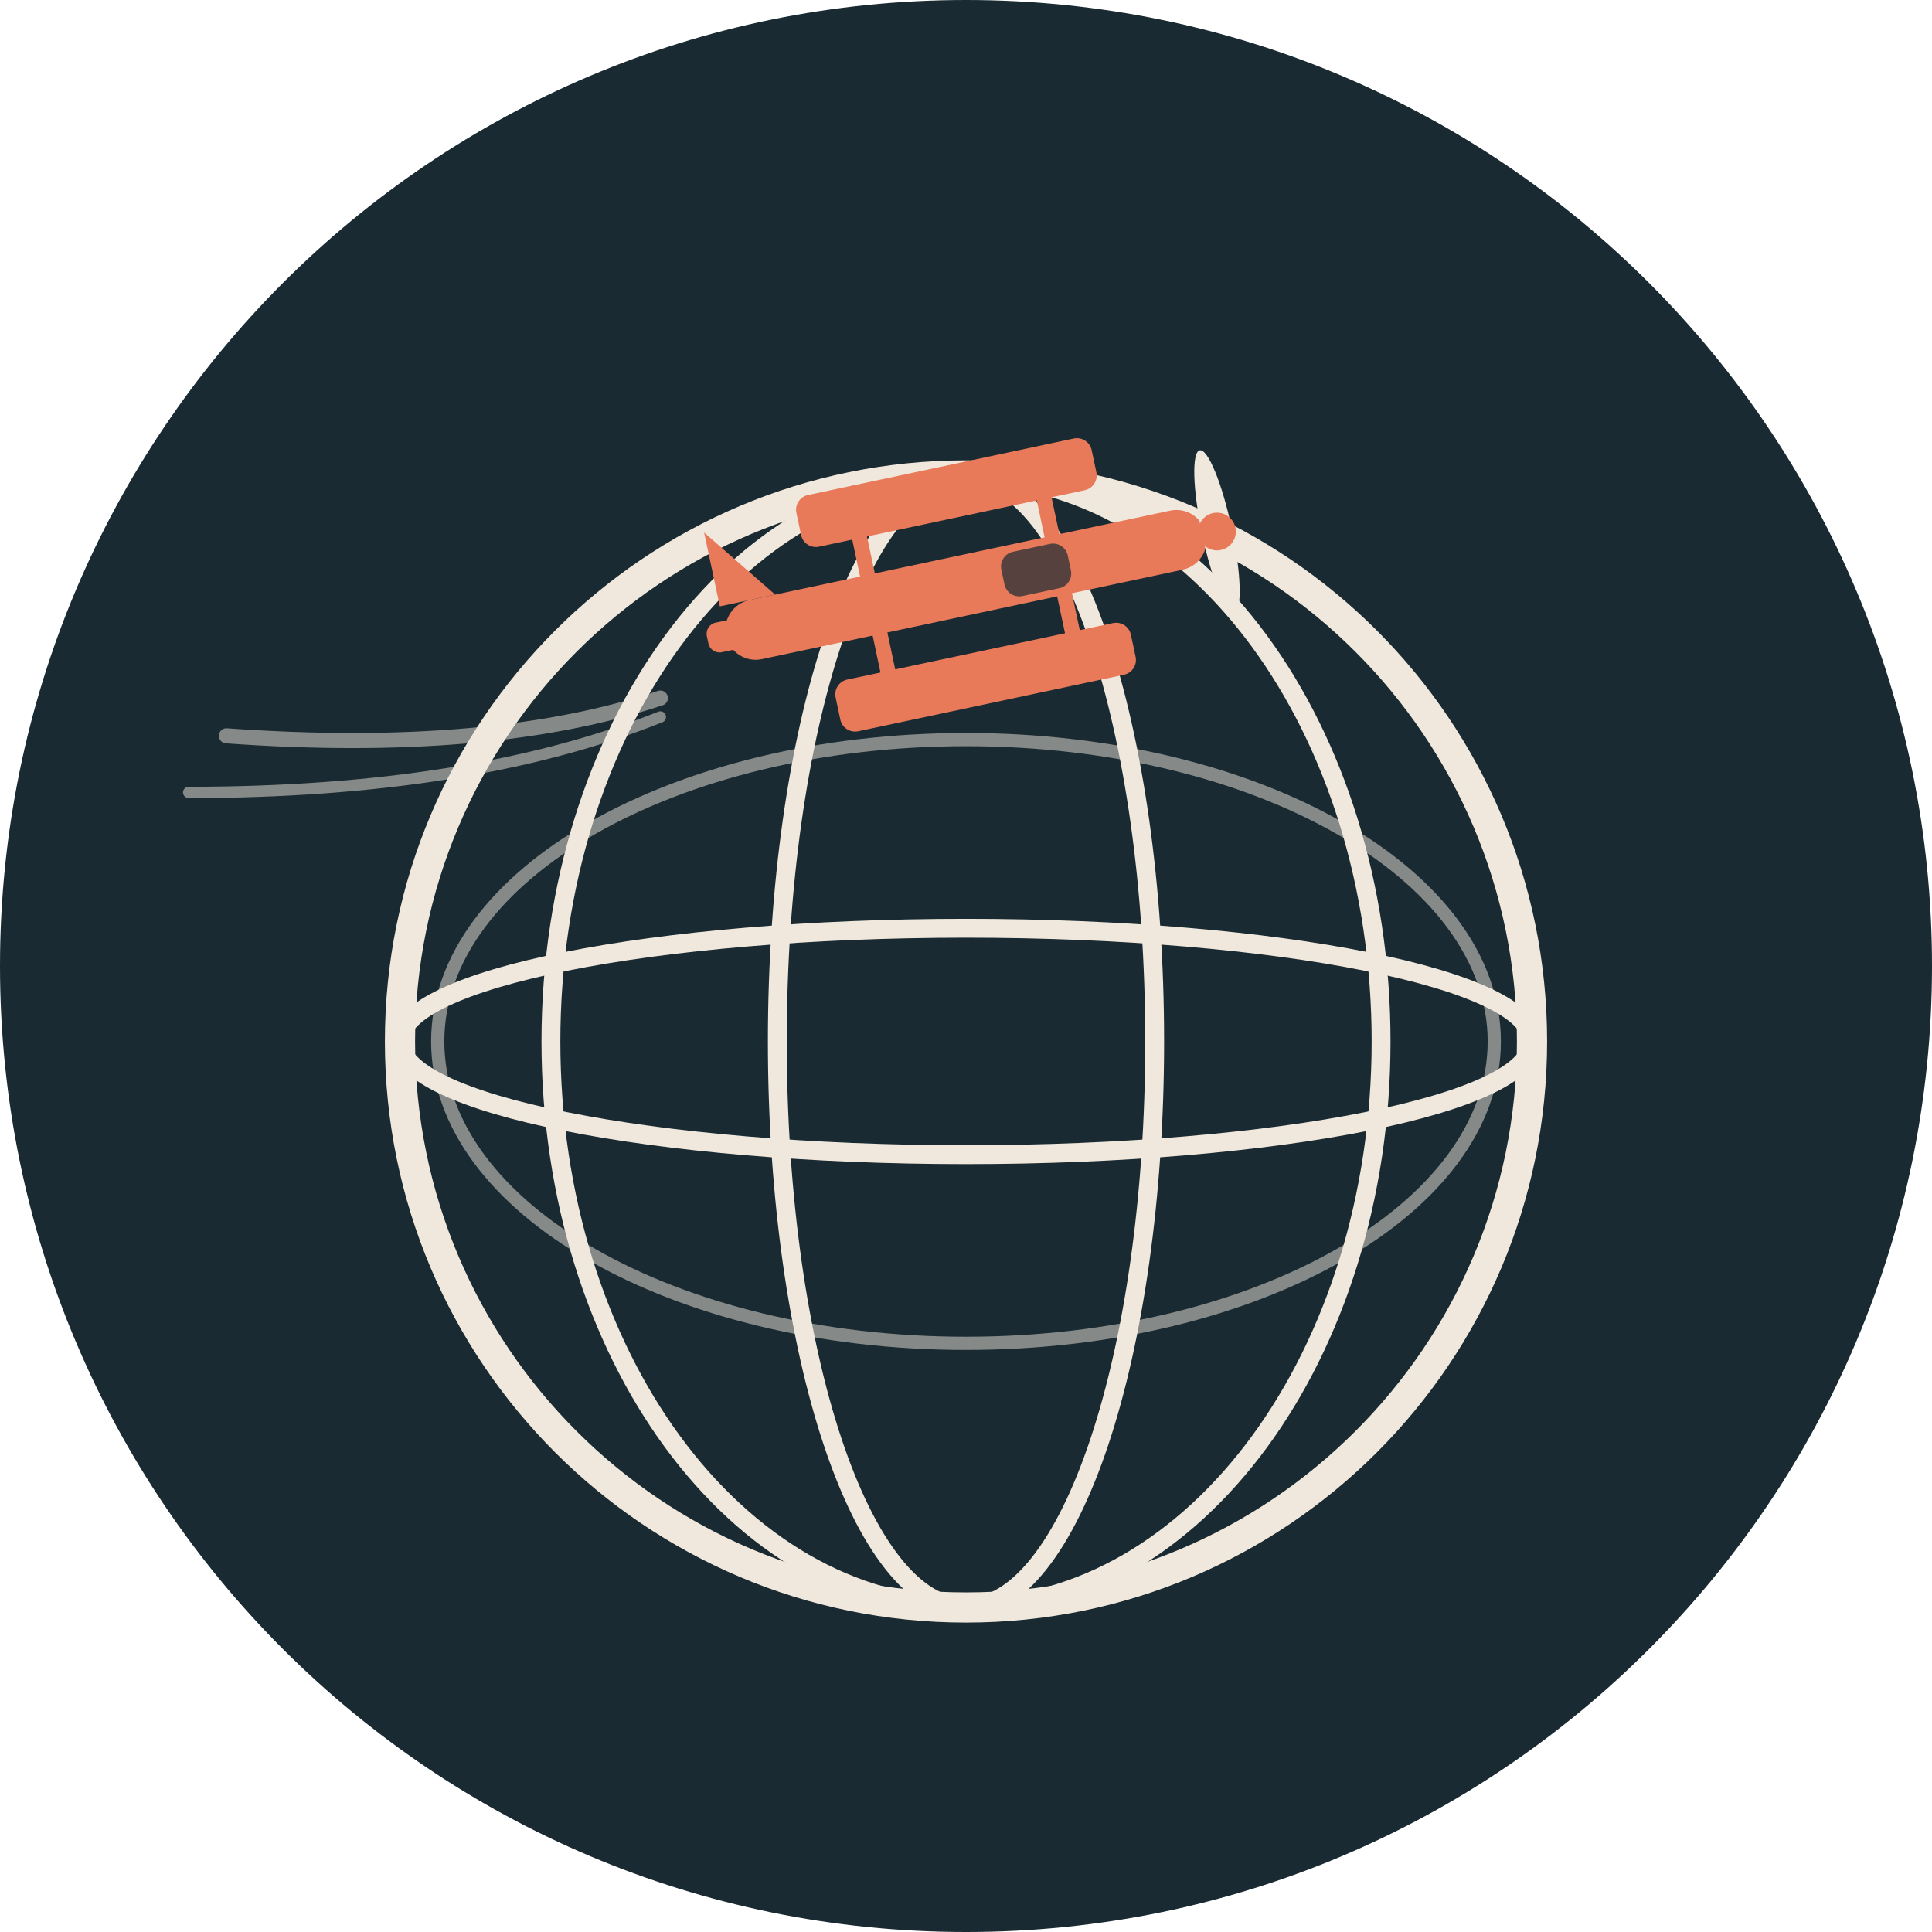
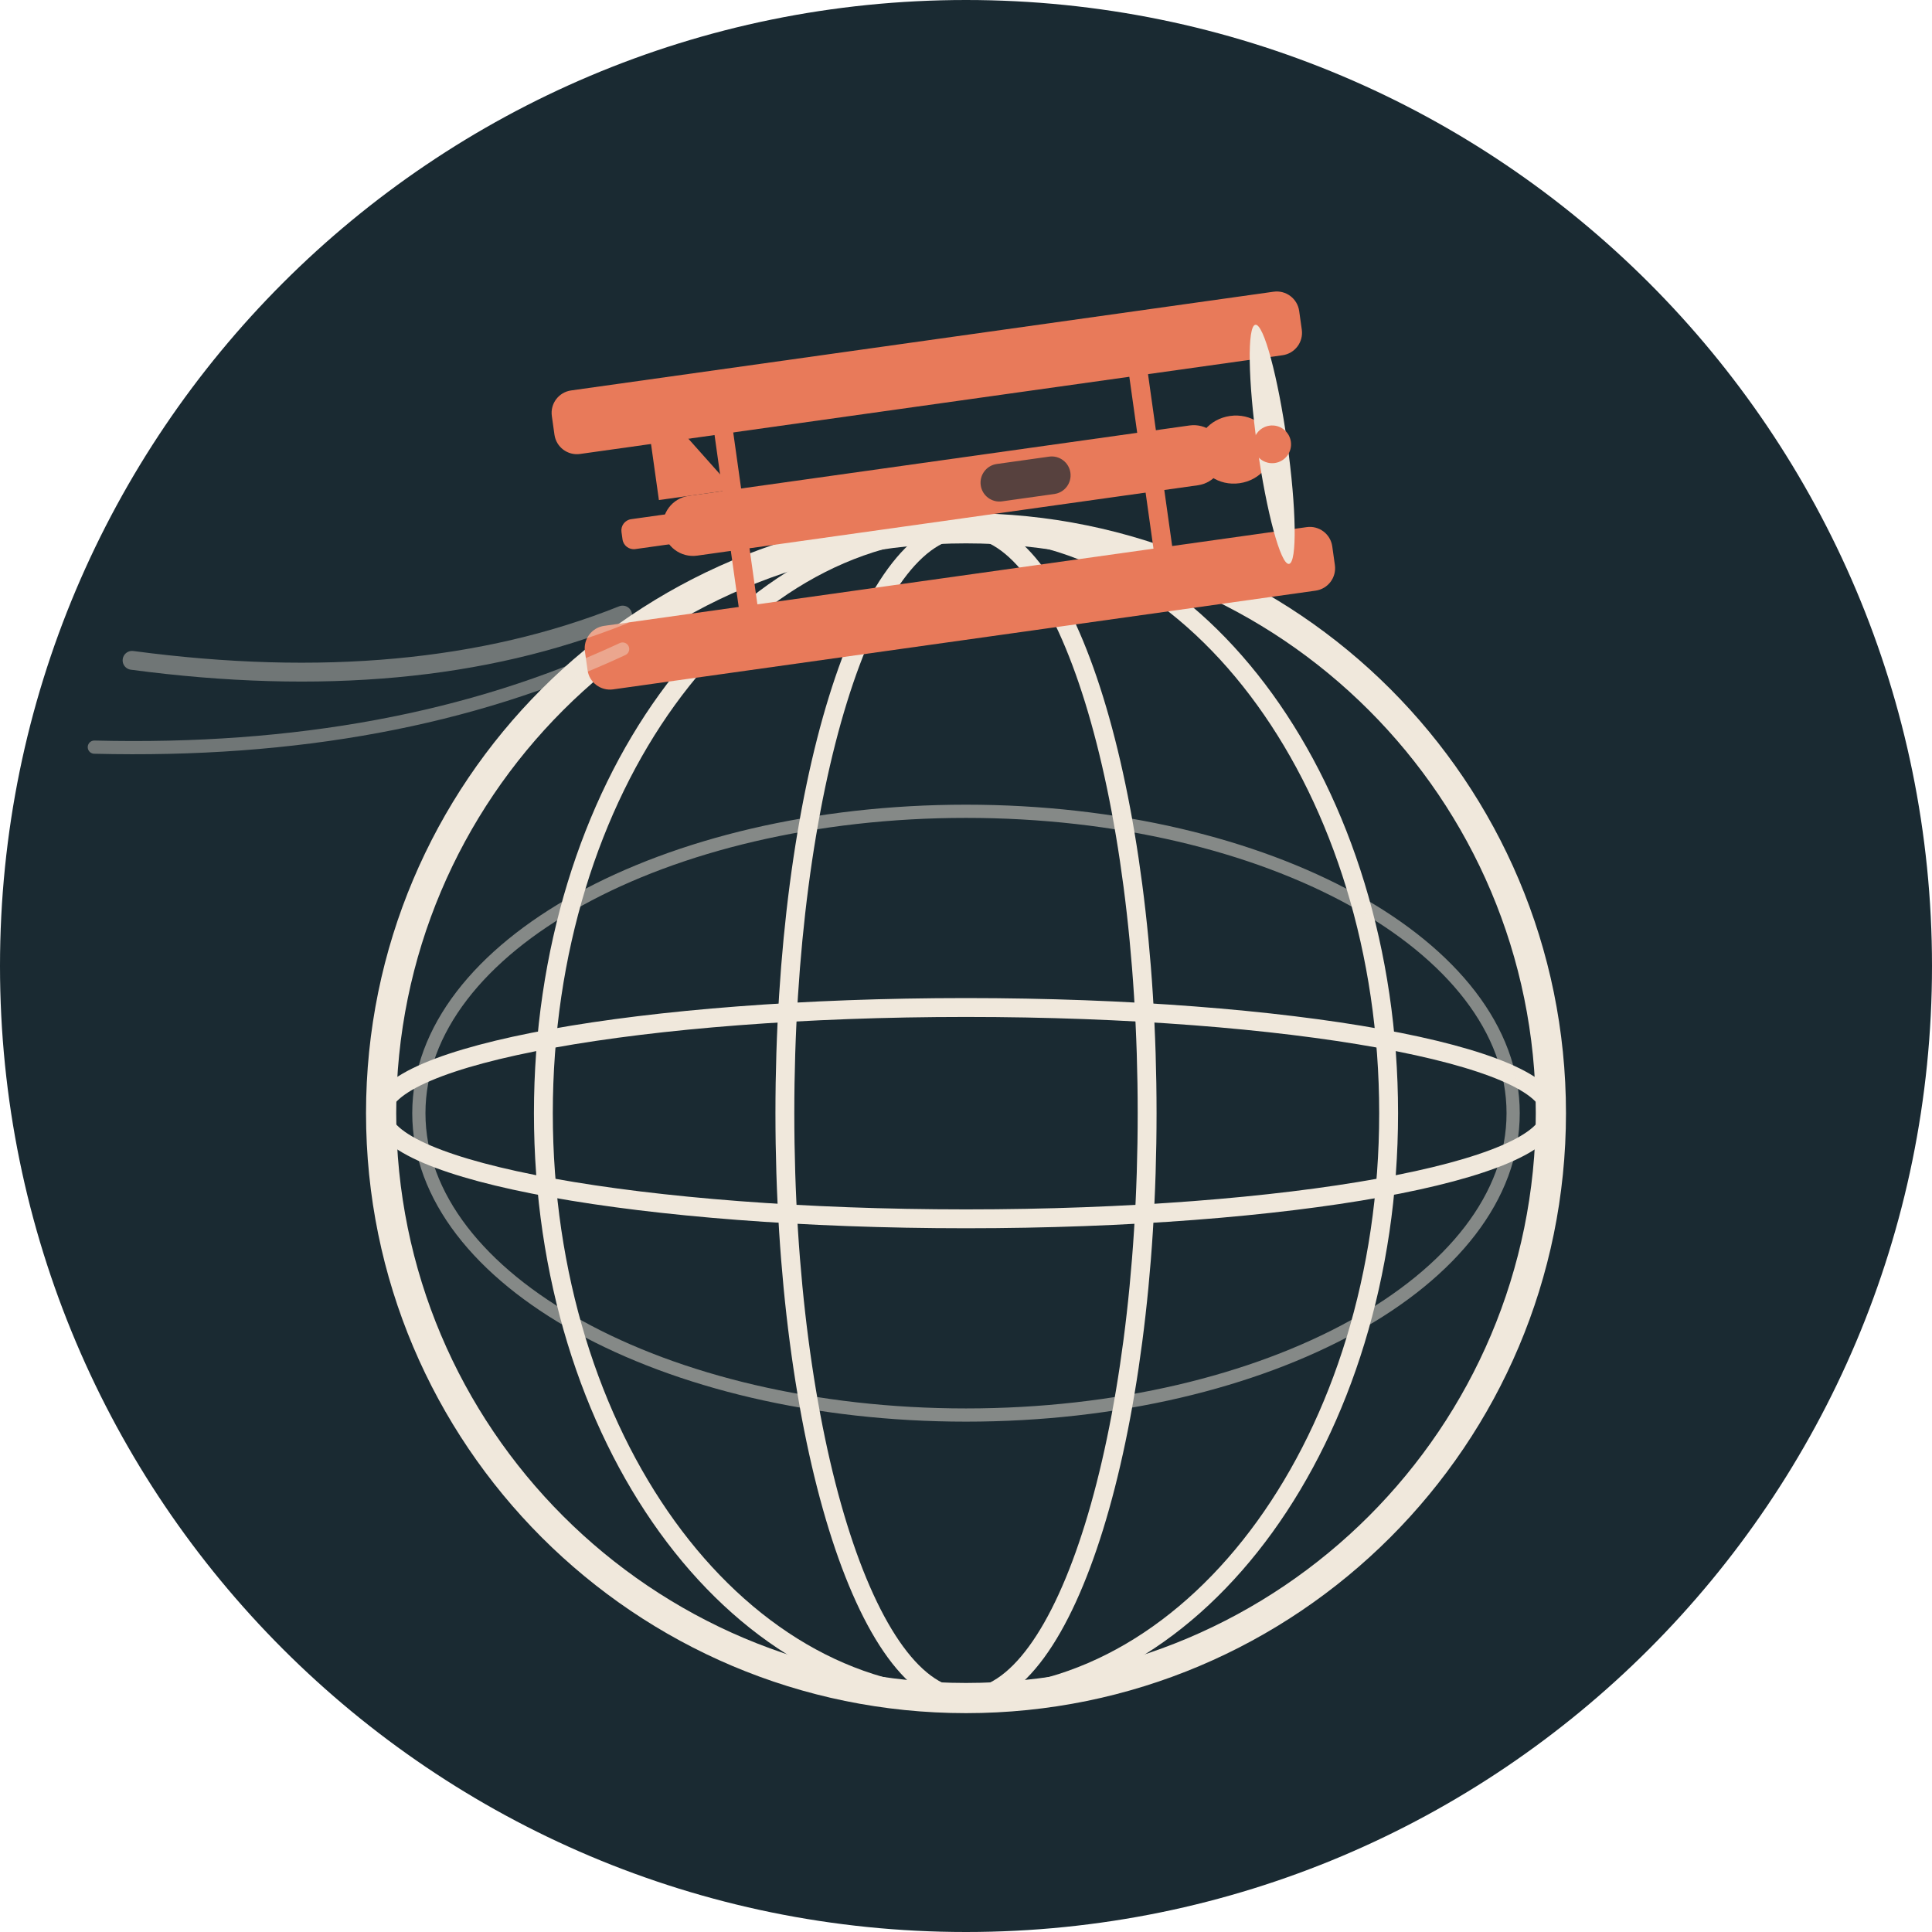
<svg xmlns="http://www.w3.org/2000/svg" viewBox="0 0 512 512">
  <circle cx="256" cy="256" r="256" fill="#1A2A32" />
-   <circle cx="256" cy="276" r="150" fill="none" stroke="#F0E8DC" stroke-width="8" />
-   <ellipse cx="256" cy="276" rx="150" ry="30" fill="none" stroke="#F0E8DC" stroke-width="5" />
-   <ellipse cx="256" cy="276" rx="50" ry="150" fill="none" stroke="#F0E8DC" stroke-width="5" />
-   <ellipse cx="256" cy="276" rx="110" ry="150" fill="none" stroke="#F0E8DC" stroke-width="5" />
-   <ellipse cx="256" cy="276" rx="140" ry="80" fill="none" stroke="#F0E8DC" stroke-width="3.5" opacity="0.5" />
-   <g transform="translate(256 155) rotate(-12)">
-     <rect x="-65" y="-8" width="130" height="16" rx="8" fill="#E87A5A" />
-     <rect x="-40" y="-32" width="80" height="14" rx="4" fill="#E87A5A" />
-     <rect x="-40" y="18" width="80" height="14" rx="4" fill="#E87A5A" />
-     <line x1="-25" y1="-30" x2="-25" y2="30" stroke="#E87A5A" stroke-width="4" />
-     <line x1="25" y1="-30" x2="25" y2="30" stroke="#E87A5A" stroke-width="4" />
-     <polygon points="-65,-8 -65,-28 -50,-8" fill="#E87A5A" />
-     <rect x="-70" y="-4" width="20" height="8" rx="3" fill="#E87A5A" />
-     <ellipse cx="68" cy="0" rx="4" ry="22" fill="#F0E8DC" />
-     <circle cx="68" cy="0" r="5" fill="#E87A5A" />
-     <rect x="10" y="-6" width="18" height="12" rx="4" fill="#1A2A32" opacity="0.7" />
+   <circle cx="256" cy="295" r="155" fill="none" stroke="#F0E8DC" stroke-width="8" />
+   <ellipse cx="256" cy="295" rx="155" ry="28" fill="none" stroke="#F0E8DC" stroke-width="5" />
+   <ellipse cx="256" cy="295" rx="48" ry="155" fill="none" stroke="#F0E8DC" stroke-width="5" />
+   <ellipse cx="256" cy="295" rx="112" ry="155" fill="none" stroke="#F0E8DC" stroke-width="5" />
+   <ellipse cx="256" cy="295" rx="145" ry="80" fill="none" stroke="#F0E8DC" stroke-width="3.5" opacity="0.5" />
+   <g transform="translate(250 130) rotate(-8)">
+     <rect x="-75" y="-8" width="150" height="16" rx="8" fill="#E87A5A" />
+     <rect x="-100" y="-40" width="200" height="17" rx="6" fill="#E87A5A" />
+     <rect x="-100" y="23" width="200" height="17" rx="6" fill="#E87A5A" />
+     <rect x="-58" y="-38" width="5" height="76" rx="2" fill="#E87A5A" />
+     <rect x="53" y="-38" width="5" height="76" rx="2" fill="#E87A5A" />
+     <polygon points="-75,-8 -75,-38 -55,-8" fill="#E87A5A" />
+     <rect x="-86" y="-4" width="24" height="8" rx="3" fill="#E87A5A" />
+     <ellipse cx="78" cy="0" rx="10" ry="9" fill="#E87A5A" />
+     <ellipse cx="88" cy="0" rx="4" ry="32" fill="#F0E8DC" />
+     <circle cx="88" cy="0" r="5" fill="#E87A5A" />
+     <rect x="10" y="-5" width="24" height="10" rx="5" fill="#1A2A32" opacity="0.7" />
  </g>
-   <g opacity="0.5">
-     <path d="M175 185 Q130 200 60 195" fill="none" stroke="#F0E8DC" stroke-width="4" stroke-linecap="round" />
-     <path d="M175 190 Q125 210 50 210" fill="none" stroke="#F0E8DC" stroke-width="3" stroke-linecap="round" />
+   <g opacity="0.4">
+     <path d="M165 163 Q110 185 35 175" fill="none" stroke="#F0E8DC" stroke-width="5" stroke-linecap="round" />
+     <path d="M165 172 Q105 200 25 198" fill="none" stroke="#F0E8DC" stroke-width="3.5" stroke-linecap="round" />
  </g>
</svg>
